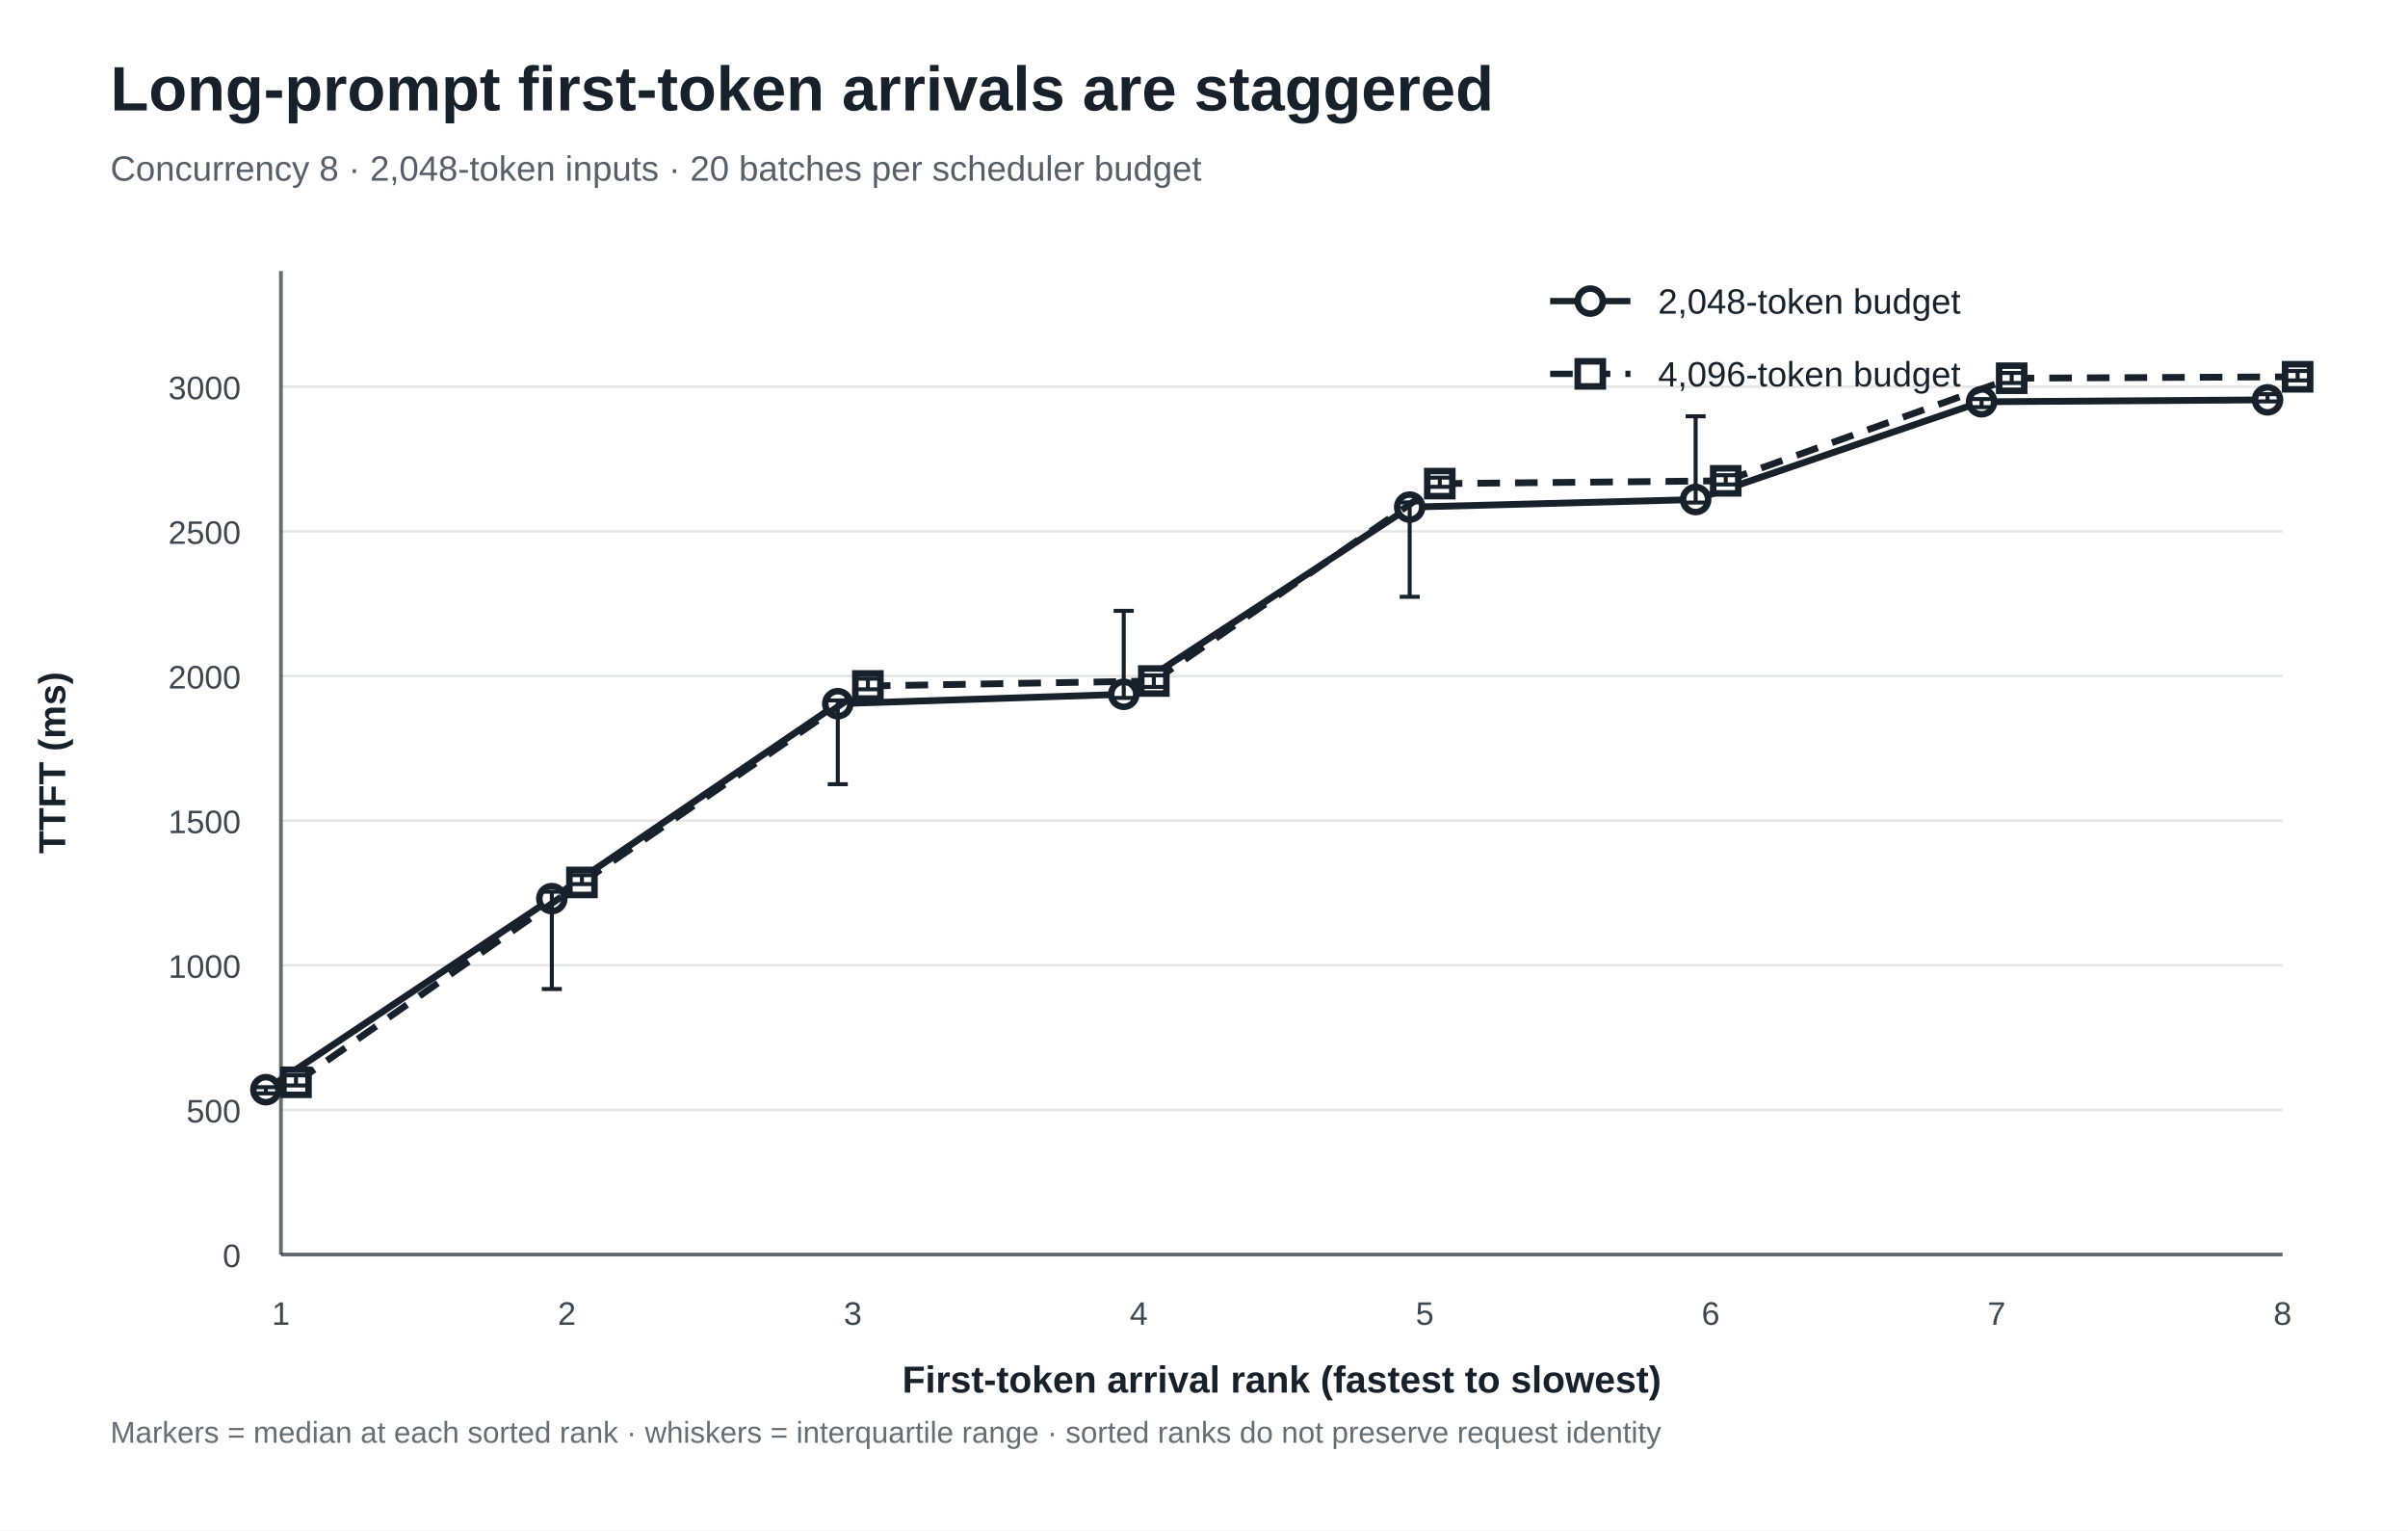
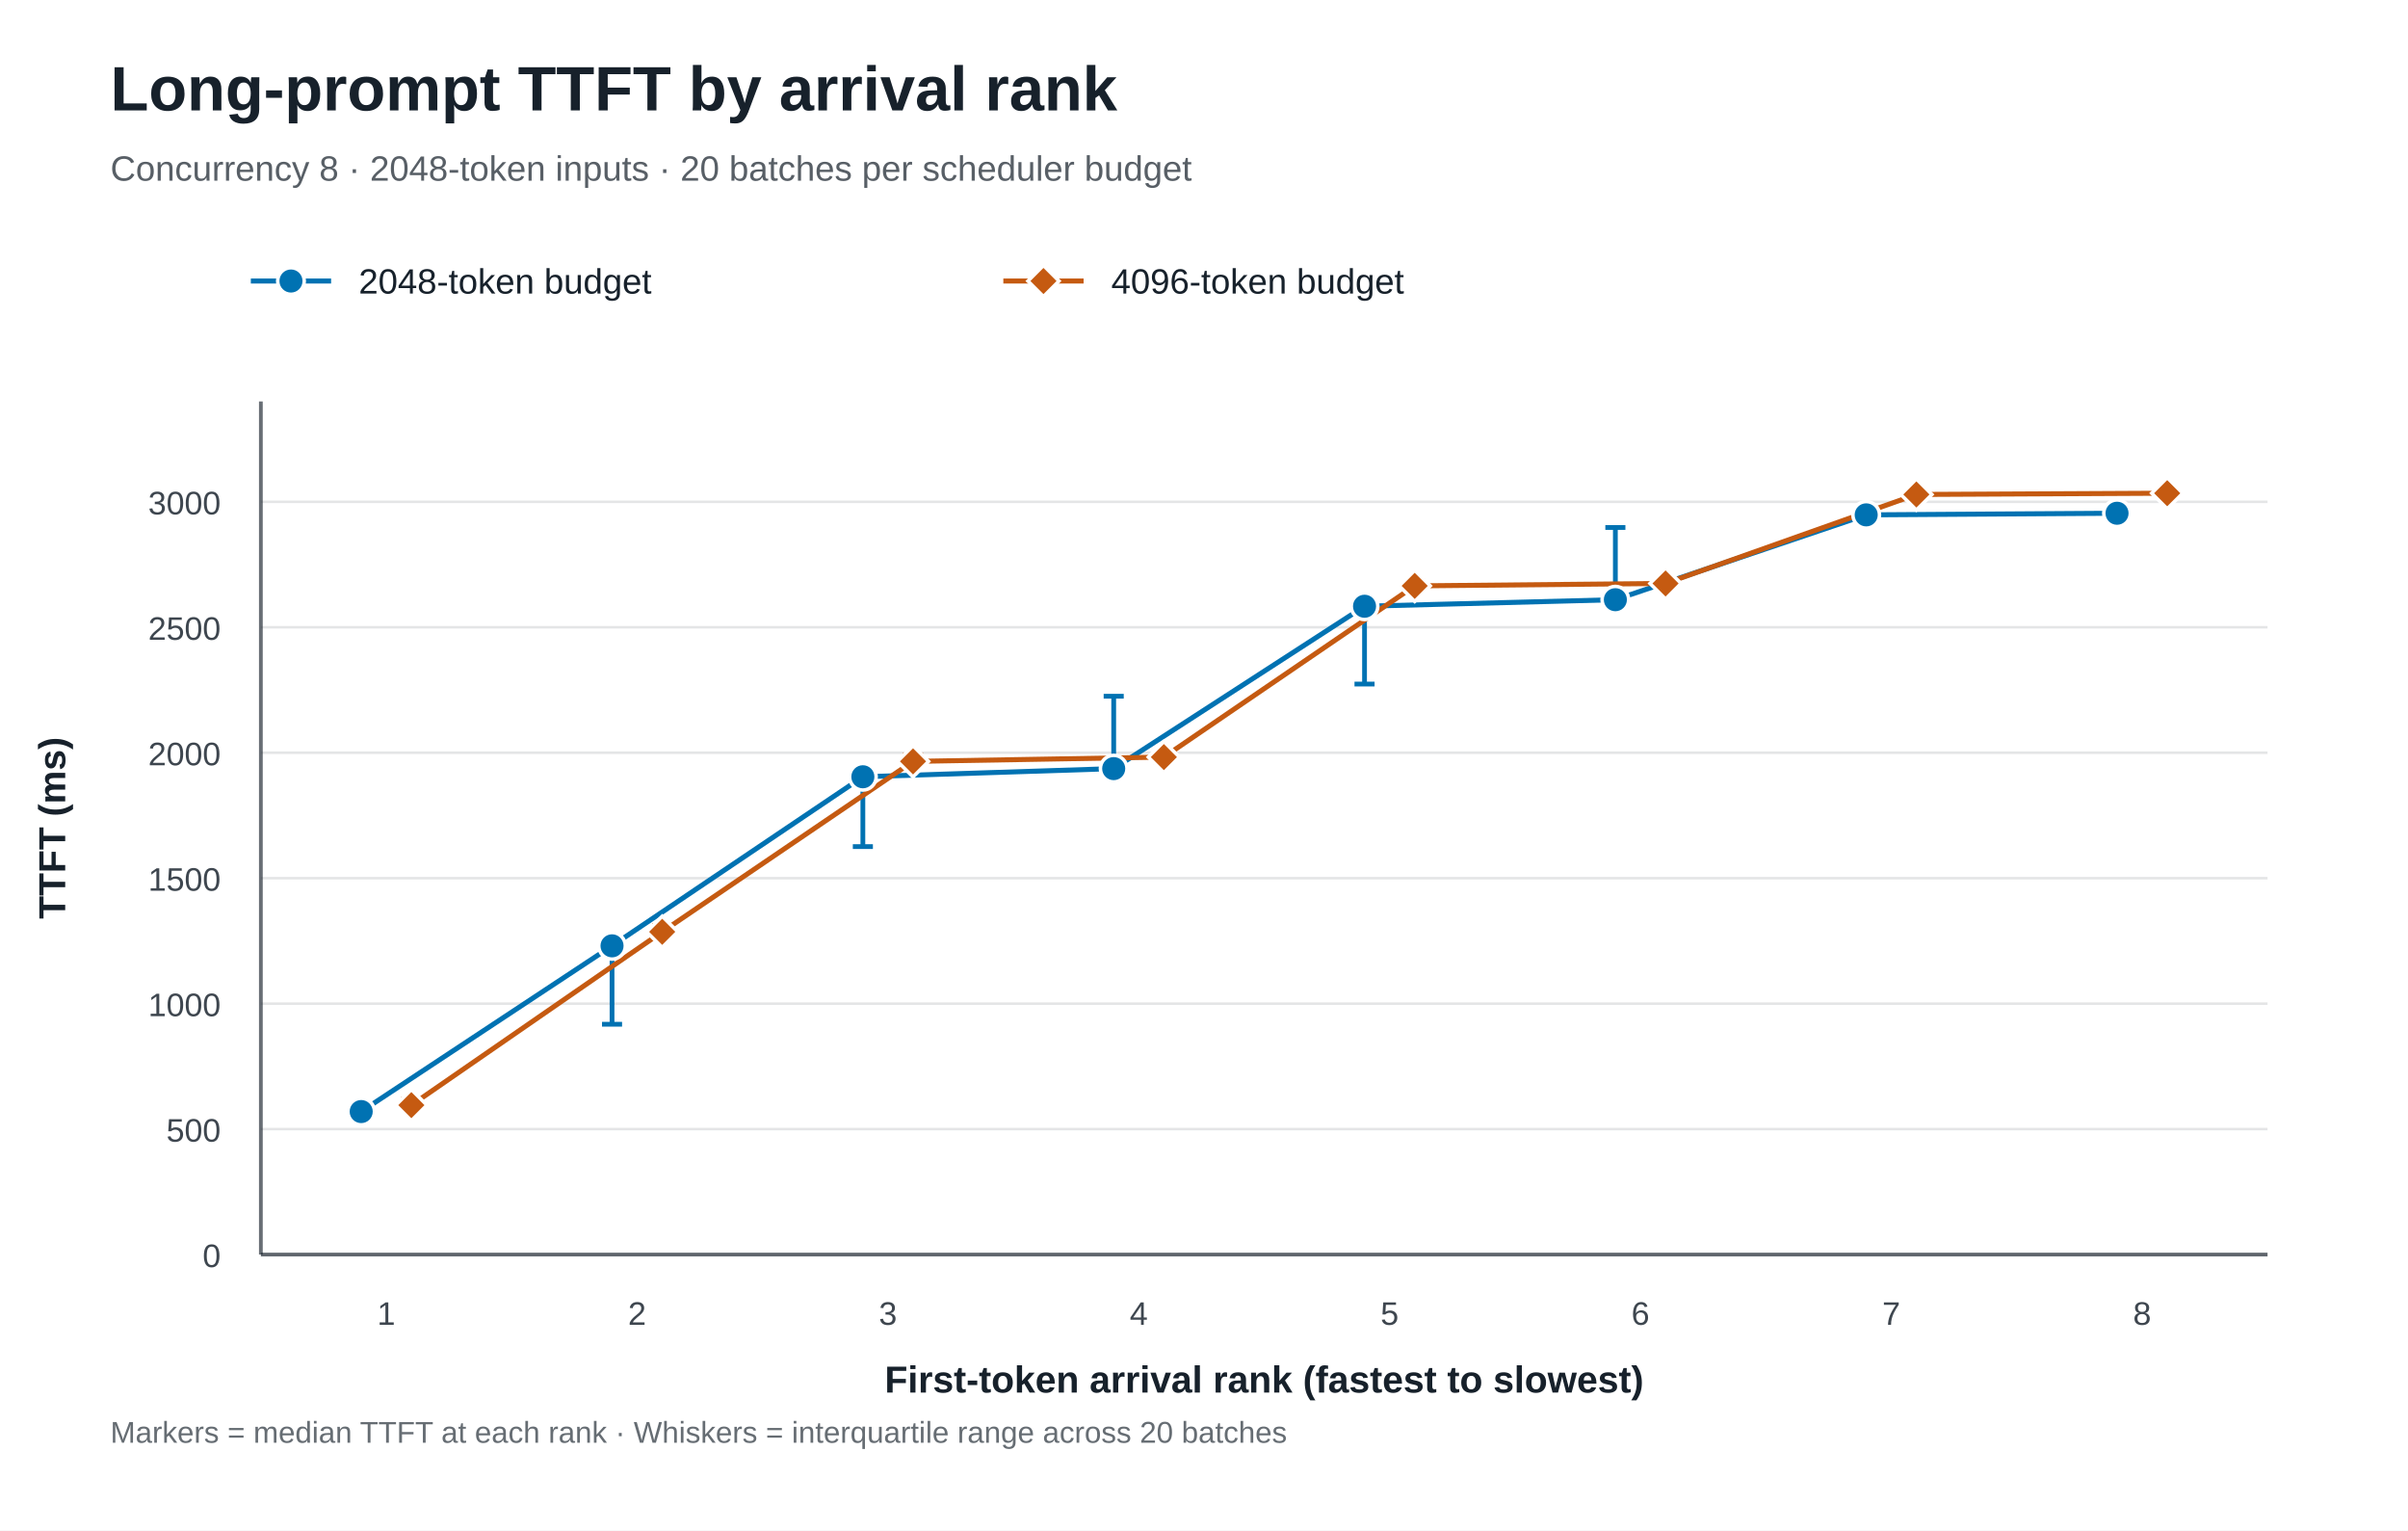
- <svg xmlns="http://www.w3.org/2000/svg" width="960" height="610" viewBox="0 0 960 610" role="img" aria-label="Long-prompt first-token arrivals are staggered" style="color:#17212b">
-   <rect x="0" y="0" width="100%" height="100%" fill="#ffffff" />
-   <style>text{font-family:Arial,Helvetica,sans-serif;fill:currentColor}.title{font-size:25px;font-weight:700}.subtitle{font-size:14px;opacity:.72}.footnote{font-size:12px;opacity:.66}.tick{font-size:13px;opacity:.83}.axislabel{font-size:15px;font-weight:600}.legend{font-size:14px}.value{font-size:14px;font-weight:600}</style>
-   <text x="44.00" y="44.00" class="title">Long-prompt first-token arrivals are staggered</text>
-   <text x="44.00" y="72.00" class="subtitle">Concurrency 8 · 2,048-token inputs · 20 batches per scheduler budget</text>
-   <text x="44.00" y="575.00" class="footnote">Markers = median at each sorted rank · whiskers = interquartile range · sorted ranks do not preserve request identity</text>
-   <line x1="112.00" y1="500.00" x2="910.00" y2="500.00" stroke="currentColor" fill="none" stroke-width="1" opacity="0.12" />
-   <text x="96.00" y="505.00" class="tick" text-anchor="end">0</text>
-   <line x1="112.00" y1="442.35" x2="910.00" y2="442.35" stroke="currentColor" fill="none" stroke-width="1" opacity="0.12" />
-   <text x="96.00" y="447.35" class="tick" text-anchor="end">500</text>
-   <line x1="112.00" y1="384.71" x2="910.00" y2="384.71" stroke="currentColor" fill="none" stroke-width="1" opacity="0.12" />
-   <text x="96.00" y="389.71" class="tick" text-anchor="end">1000</text>
-   <line x1="112.00" y1="327.06" x2="910.00" y2="327.06" stroke="currentColor" fill="none" stroke-width="1" opacity="0.12" />
-   <text x="96.00" y="332.06" class="tick" text-anchor="end">1500</text>
-   <line x1="112.00" y1="269.41" x2="910.00" y2="269.41" stroke="currentColor" fill="none" stroke-width="1" opacity="0.12" />
-   <text x="96.00" y="274.41" class="tick" text-anchor="end">2000</text>
-   <line x1="112.00" y1="211.76" x2="910.00" y2="211.76" stroke="currentColor" fill="none" stroke-width="1" opacity="0.12" />
-   <text x="96.00" y="216.76" class="tick" text-anchor="end">2500</text>
-   <line x1="112.00" y1="154.12" x2="910.00" y2="154.12" stroke="currentColor" fill="none" stroke-width="1" opacity="0.12" />
-   <text x="96.00" y="159.12" class="tick" text-anchor="end">3000</text>
-   <line x1="112.00" y1="108.00" x2="112.00" y2="500.00" stroke="currentColor" fill="none" stroke-width="1.5" opacity="0.65" />
-   <line x1="112.00" y1="500.00" x2="910.00" y2="500.00" stroke="currentColor" fill="none" stroke-width="1.5" opacity="0.65" />
-   <text x="112.00" y="528.00" class="tick" text-anchor="middle">1</text>
-   <text x="226.00" y="528.00" class="tick" text-anchor="middle">2</text>
-   <text x="340.00" y="528.00" class="tick" text-anchor="middle">3</text>
+ <svg xmlns="http://www.w3.org/2000/svg" width="960" height="610" viewBox="0 0 960 610" role="img" aria-label="Long-prompt TTFT by arrival rank">
+   <rect width="100%" height="100%" fill="#ffffff" />
+   <style>text{font-family:Arial,Helvetica,sans-serif;fill:#17212b}.title{font-size:25px;font-weight:700}.subtitle{font-size:14px;opacity:.72}.footnote{font-size:12px;opacity:.66}.tick{font-size:13px;opacity:.83}.axislabel{font-size:15px;font-weight:600}.legend{font-size:14px}.value{font-size:14px;font-weight:600}</style>
+   <text x="44.00" y="44.00" class="title">Long-prompt TTFT by arrival rank</text>
+   <text x="44.00" y="72.00" class="subtitle">Concurrency 8 · 2048-token inputs · 20 batches per scheduler budget</text>
+   <text x="44.00" y="575.00" class="footnote">Markers = median TTFT at each rank · Whiskers = interquartile range across 20 batches</text>
+   <line x1="104.00" y1="500.00" x2="904.00" y2="500.00" stroke="#17212b" stroke-width="1" opacity="0.12" />
+   <text x="88.00" y="505.00" class="tick" text-anchor="end">0</text>
+   <line x1="104.00" y1="450.00" x2="904.00" y2="450.00" stroke="#17212b" stroke-width="1" opacity="0.12" />
+   <text x="88.00" y="455.00" class="tick" text-anchor="end">500</text>
+   <line x1="104.00" y1="400.00" x2="904.00" y2="400.00" stroke="#17212b" stroke-width="1" opacity="0.12" />
+   <text x="88.00" y="405.00" class="tick" text-anchor="end">1000</text>
+   <line x1="104.00" y1="350.00" x2="904.00" y2="350.00" stroke="#17212b" stroke-width="1" opacity="0.12" />
+   <text x="88.00" y="355.00" class="tick" text-anchor="end">1500</text>
+   <line x1="104.00" y1="300.00" x2="904.00" y2="300.00" stroke="#17212b" stroke-width="1" opacity="0.12" />
+   <text x="88.00" y="305.00" class="tick" text-anchor="end">2000</text>
+   <line x1="104.00" y1="250.00" x2="904.00" y2="250.00" stroke="#17212b" stroke-width="1" opacity="0.12" />
+   <text x="88.00" y="255.00" class="tick" text-anchor="end">2500</text>
+   <line x1="104.00" y1="200.00" x2="904.00" y2="200.00" stroke="#17212b" stroke-width="1" opacity="0.12" />
+   <text x="88.00" y="205.00" class="tick" text-anchor="end">3000</text>
+   <line x1="104.00" y1="160.00" x2="104.00" y2="500.00" stroke="#17212b" stroke-width="1.5" opacity="0.65" />
+   <line x1="104.00" y1="500.00" x2="904.00" y2="500.00" stroke="#17212b" stroke-width="1.5" opacity="0.65" />
+   <text x="154.00" y="528.00" class="tick" text-anchor="middle">1</text>
+   <text x="254.00" y="528.00" class="tick" text-anchor="middle">2</text>
+   <text x="354.00" y="528.00" class="tick" text-anchor="middle">3</text>
  <text x="454.00" y="528.00" class="tick" text-anchor="middle">4</text>
-   <text x="568.00" y="528.00" class="tick" text-anchor="middle">5</text>
-   <text x="682.00" y="528.00" class="tick" text-anchor="middle">6</text>
-   <text x="796.00" y="528.00" class="tick" text-anchor="middle">7</text>
-   <text x="910.00" y="528.00" class="tick" text-anchor="middle">8</text>
-   <text x="511.00" y="555.00" class="axislabel" text-anchor="middle">First-token arrival rank (fastest to slowest)</text>
-   <text x="26.00" y="304.00" class="axislabel" text-anchor="middle" transform="rotate(-90 26.00 304.00)">TTFT (ms)</text>
-   <line x1="106.00" y1="434.29" x2="220.00" y2="358.14" stroke="currentColor" fill="none" stroke-width="2.7" opacity="1" />
-   <line x1="220.00" y1="358.14" x2="334.00" y2="280.46" stroke="currentColor" fill="none" stroke-width="2.7" opacity="1" />
-   <line x1="334.00" y1="280.46" x2="448.00" y2="276.71" stroke="currentColor" fill="none" stroke-width="2.7" opacity="1" />
-   <line x1="448.00" y1="276.71" x2="562.00" y2="202.11" stroke="currentColor" fill="none" stroke-width="2.7" opacity="1" />
-   <line x1="562.00" y1="202.11" x2="676.00" y2="199.09" stroke="currentColor" fill="none" stroke-width="2.7" opacity="1" />
-   <line x1="676.00" y1="199.09" x2="790.00" y2="160.12" stroke="currentColor" fill="none" stroke-width="2.7" opacity="1" />
-   <line x1="790.00" y1="160.12" x2="904.00" y2="159.36" stroke="currentColor" fill="none" stroke-width="2.7" opacity="1" />
-   <circle cx="106.00" cy="434.29" r="5" fill="white" stroke="currentColor" stroke-width="2.6" />
-   <circle cx="220.00" cy="358.14" r="5" fill="white" stroke="currentColor" stroke-width="2.6" />
-   <circle cx="334.00" cy="280.46" r="5" fill="white" stroke="currentColor" stroke-width="2.6" />
-   <circle cx="448.00" cy="276.71" r="5" fill="white" stroke="currentColor" stroke-width="2.6" />
-   <circle cx="562.00" cy="202.11" r="5" fill="white" stroke="currentColor" stroke-width="2.6" />
-   <circle cx="676.00" cy="199.09" r="5" fill="white" stroke="currentColor" stroke-width="2.6" />
-   <circle cx="790.00" cy="160.12" r="5" fill="white" stroke="currentColor" stroke-width="2.6" />
-   <circle cx="904.00" cy="159.36" r="5" fill="white" stroke="currentColor" stroke-width="2.6" />
-   <line x1="106.00" y1="435.77" x2="106.00" y2="433.30" stroke="currentColor" fill="none" stroke-width="1.6" opacity="1" />
-   <line x1="102.00" y1="435.77" x2="110.00" y2="435.77" stroke="currentColor" fill="none" stroke-width="1.6" opacity="1" />
-   <line x1="102.00" y1="433.30" x2="110.00" y2="433.30" stroke="currentColor" fill="none" stroke-width="1.6" opacity="1" />
-   <line x1="220.00" y1="394.17" x2="220.00" y2="355.39" stroke="currentColor" fill="none" stroke-width="1.6" opacity="1" />
-   <line x1="216.00" y1="394.17" x2="224.00" y2="394.17" stroke="currentColor" fill="none" stroke-width="1.6" opacity="1" />
-   <line x1="216.00" y1="355.39" x2="224.00" y2="355.39" stroke="currentColor" fill="none" stroke-width="1.6" opacity="1" />
-   <line x1="334.00" y1="312.54" x2="334.00" y2="279.15" stroke="currentColor" fill="none" stroke-width="1.6" opacity="1" />
-   <line x1="330.00" y1="312.54" x2="338.00" y2="312.54" stroke="currentColor" fill="none" stroke-width="1.6" opacity="1" />
-   <line x1="330.00" y1="279.15" x2="338.00" y2="279.15" stroke="currentColor" fill="none" stroke-width="1.6" opacity="1" />
-   <line x1="448.00" y1="278.16" x2="448.00" y2="243.45" stroke="currentColor" fill="none" stroke-width="1.6" opacity="1" />
-   <line x1="444.00" y1="278.16" x2="452.00" y2="278.16" stroke="currentColor" fill="none" stroke-width="1.6" opacity="1" />
-   <line x1="444.00" y1="243.45" x2="452.00" y2="243.45" stroke="currentColor" fill="none" stroke-width="1.6" opacity="1" />
-   <line x1="562.00" y1="237.86" x2="562.00" y2="200.23" stroke="currentColor" fill="none" stroke-width="1.6" opacity="1" />
-   <line x1="558.00" y1="237.86" x2="566.00" y2="237.86" stroke="currentColor" fill="none" stroke-width="1.6" opacity="1" />
-   <line x1="558.00" y1="200.23" x2="566.00" y2="200.23" stroke="currentColor" fill="none" stroke-width="1.6" opacity="1" />
-   <line x1="676.00" y1="200.29" x2="676.00" y2="165.91" stroke="currentColor" fill="none" stroke-width="1.6" opacity="1" />
-   <line x1="672.00" y1="200.29" x2="680.00" y2="200.29" stroke="currentColor" fill="none" stroke-width="1.6" opacity="1" />
-   <line x1="672.00" y1="165.91" x2="680.00" y2="165.91" stroke="currentColor" fill="none" stroke-width="1.6" opacity="1" />
-   <line x1="790.00" y1="162.27" x2="790.00" y2="159.04" stroke="currentColor" fill="none" stroke-width="1.6" opacity="1" />
-   <line x1="786.00" y1="162.27" x2="794.00" y2="162.27" stroke="currentColor" fill="none" stroke-width="1.6" opacity="1" />
-   <line x1="786.00" y1="159.04" x2="794.00" y2="159.04" stroke="currentColor" fill="none" stroke-width="1.6" opacity="1" />
-   <line x1="904.00" y1="159.98" x2="904.00" y2="157.10" stroke="currentColor" fill="none" stroke-width="1.6" opacity="1" />
-   <line x1="900.00" y1="159.98" x2="908.00" y2="159.98" stroke="currentColor" fill="none" stroke-width="1.6" opacity="1" />
-   <line x1="900.00" y1="157.10" x2="908.00" y2="157.10" stroke="currentColor" fill="none" stroke-width="1.6" opacity="1" />
-   <line x1="118.00" y1="431.34" x2="232.00" y2="351.69" stroke="currentColor" fill="none" stroke-width="2.7" opacity="1" stroke-dasharray="9 6" />
-   <line x1="232.00" y1="351.69" x2="346.00" y2="273.39" stroke="currentColor" fill="none" stroke-width="2.7" opacity="1" stroke-dasharray="9 6" />
-   <line x1="346.00" y1="273.39" x2="460.00" y2="271.41" stroke="currentColor" fill="none" stroke-width="2.7" opacity="1" stroke-dasharray="9 6" />
-   <line x1="460.00" y1="271.41" x2="574.00" y2="192.74" stroke="currentColor" fill="none" stroke-width="2.7" opacity="1" stroke-dasharray="9 6" />
-   <line x1="574.00" y1="192.74" x2="688.00" y2="191.63" stroke="currentColor" fill="none" stroke-width="2.7" opacity="1" stroke-dasharray="9 6" />
-   <line x1="688.00" y1="191.63" x2="802.00" y2="150.74" stroke="currentColor" fill="none" stroke-width="2.7" opacity="1" stroke-dasharray="9 6" />
-   <line x1="802.00" y1="150.74" x2="916.00" y2="150.17" stroke="currentColor" fill="none" stroke-width="2.7" opacity="1" stroke-dasharray="9 6" />
-   <rect x="113.00" y="426.34" width="10" height="10" fill="white" stroke="currentColor" stroke-width="2.6" />
-   <rect x="227.00" y="346.69" width="10" height="10" fill="white" stroke="currentColor" stroke-width="2.6" />
-   <rect x="341.00" y="268.39" width="10" height="10" fill="white" stroke="currentColor" stroke-width="2.6" />
-   <rect x="455.00" y="266.41" width="10" height="10" fill="white" stroke="currentColor" stroke-width="2.6" />
-   <rect x="569.00" y="187.74" width="10" height="10" fill="white" stroke="currentColor" stroke-width="2.6" />
-   <rect x="683.00" y="186.63" width="10" height="10" fill="white" stroke="currentColor" stroke-width="2.6" />
-   <rect x="797.00" y="145.74" width="10" height="10" fill="white" stroke="currentColor" stroke-width="2.6" />
-   <rect x="911.00" y="145.17" width="10" height="10" fill="white" stroke="currentColor" stroke-width="2.6" />
-   <line x1="118.00" y1="432.61" x2="118.00" y2="428.58" stroke="currentColor" fill="none" stroke-width="1.6" opacity="1" />
-   <line x1="114.00" y1="432.61" x2="122.00" y2="432.61" stroke="currentColor" fill="none" stroke-width="1.6" opacity="1" />
-   <line x1="114.00" y1="428.58" x2="122.00" y2="428.58" stroke="currentColor" fill="none" stroke-width="1.6" opacity="1" />
-   <line x1="232.00" y1="352.36" x2="232.00" y2="348.78" stroke="currentColor" fill="none" stroke-width="1.6" opacity="1" />
-   <line x1="228.00" y1="352.36" x2="236.00" y2="352.36" stroke="currentColor" fill="none" stroke-width="1.6" opacity="1" />
-   <line x1="228.00" y1="348.78" x2="236.00" y2="348.78" stroke="currentColor" fill="none" stroke-width="1.6" opacity="1" />
-   <line x1="346.00" y1="274.72" x2="346.00" y2="270.47" stroke="currentColor" fill="none" stroke-width="1.6" opacity="1" />
-   <line x1="342.00" y1="274.72" x2="350.00" y2="274.72" stroke="currentColor" fill="none" stroke-width="1.6" opacity="1" />
-   <line x1="342.00" y1="270.47" x2="350.00" y2="270.47" stroke="currentColor" fill="none" stroke-width="1.6" opacity="1" />
-   <line x1="460.00" y1="273.77" x2="460.00" y2="269.17" stroke="currentColor" fill="none" stroke-width="1.6" opacity="1" />
-   <line x1="456.00" y1="273.77" x2="464.00" y2="273.77" stroke="currentColor" fill="none" stroke-width="1.6" opacity="1" />
-   <line x1="456.00" y1="269.17" x2="464.00" y2="269.17" stroke="currentColor" fill="none" stroke-width="1.6" opacity="1" />
-   <line x1="574.00" y1="194.03" x2="574.00" y2="190.36" stroke="currentColor" fill="none" stroke-width="1.6" opacity="1" />
-   <line x1="570.00" y1="194.03" x2="578.00" y2="194.03" stroke="currentColor" fill="none" stroke-width="1.6" opacity="1" />
-   <line x1="570.00" y1="190.36" x2="578.00" y2="190.36" stroke="currentColor" fill="none" stroke-width="1.6" opacity="1" />
-   <line x1="688.00" y1="193.08" x2="688.00" y2="189.39" stroke="currentColor" fill="none" stroke-width="1.6" opacity="1" />
-   <line x1="684.00" y1="193.08" x2="692.00" y2="193.08" stroke="currentColor" fill="none" stroke-width="1.6" opacity="1" />
-   <line x1="684.00" y1="189.39" x2="692.00" y2="189.39" stroke="currentColor" fill="none" stroke-width="1.6" opacity="1" />
-   <line x1="802.00" y1="152.63" x2="802.00" y2="148.62" stroke="currentColor" fill="none" stroke-width="1.6" opacity="1" />
-   <line x1="798.00" y1="152.63" x2="806.00" y2="152.63" stroke="currentColor" fill="none" stroke-width="1.6" opacity="1" />
-   <line x1="798.00" y1="148.62" x2="806.00" y2="148.62" stroke="currentColor" fill="none" stroke-width="1.6" opacity="1" />
-   <line x1="916.00" y1="151.61" x2="916.00" y2="147.85" stroke="currentColor" fill="none" stroke-width="1.6" opacity="1" />
-   <line x1="912.00" y1="151.61" x2="920.00" y2="151.61" stroke="currentColor" fill="none" stroke-width="1.6" opacity="1" />
-   <line x1="912.00" y1="147.85" x2="920.00" y2="147.85" stroke="currentColor" fill="none" stroke-width="1.6" opacity="1" />
-   <line x1="618.00" y1="120.00" x2="650.00" y2="120.00" stroke="currentColor" fill="none" stroke-width="2.5" opacity="1" />
-   <circle cx="634.00" cy="120.00" r="5" fill="white" stroke="currentColor" stroke-width="2.6" />
-   <text x="661.00" y="125.00" class="legend">2,048-token budget</text>
-   <line x1="618.00" y1="149.00" x2="650.00" y2="149.00" stroke="currentColor" fill="none" stroke-width="2.5" opacity="1" stroke-dasharray="9 6" />
-   <rect x="629.00" y="144.00" width="10" height="10" fill="white" stroke="currentColor" stroke-width="2.6" />
-   <text x="661.00" y="154.00" class="legend">4,096-token budget</text>
+   <text x="554.00" y="528.00" class="tick" text-anchor="middle">5</text>
+   <text x="654.00" y="528.00" class="tick" text-anchor="middle">6</text>
+   <text x="754.00" y="528.00" class="tick" text-anchor="middle">7</text>
+   <text x="854.00" y="528.00" class="tick" text-anchor="middle">8</text>
+   <text x="504.00" y="555.00" class="axislabel" text-anchor="middle">First-token arrival rank (fastest to slowest)</text>
+   <text x="26.00" y="330.00" class="axislabel" text-anchor="middle" transform="rotate(-90 26.00 330.00)">TTFT (ms)</text>
+   <line x1="144.00" y1="444.29" x2="144.00" y2="442.15" stroke="#0072B2" stroke-width="1.9" opacity="1" />
+   <line x1="140.00" y1="444.29" x2="148.00" y2="444.29" stroke="#0072B2" stroke-width="1.9" opacity="1" />
+   <line x1="140.00" y1="442.15" x2="148.00" y2="442.15" stroke="#0072B2" stroke-width="1.9" opacity="1" />
+   <line x1="244.00" y1="408.21" x2="244.00" y2="374.57" stroke="#0072B2" stroke-width="1.9" opacity="1" />
+   <line x1="240.00" y1="408.21" x2="248.00" y2="408.21" stroke="#0072B2" stroke-width="1.9" opacity="1" />
+   <line x1="240.00" y1="374.57" x2="248.00" y2="374.57" stroke="#0072B2" stroke-width="1.9" opacity="1" />
+   <line x1="344.00" y1="337.41" x2="344.00" y2="308.45" stroke="#0072B2" stroke-width="1.9" opacity="1" />
+   <line x1="340.00" y1="337.41" x2="348.00" y2="337.41" stroke="#0072B2" stroke-width="1.9" opacity="1" />
+   <line x1="340.00" y1="308.45" x2="348.00" y2="308.45" stroke="#0072B2" stroke-width="1.9" opacity="1" />
+   <line x1="444.00" y1="307.59" x2="444.00" y2="277.48" stroke="#0072B2" stroke-width="1.9" opacity="1" />
+   <line x1="440.00" y1="307.59" x2="448.00" y2="307.59" stroke="#0072B2" stroke-width="1.9" opacity="1" />
+   <line x1="440.00" y1="277.48" x2="448.00" y2="277.48" stroke="#0072B2" stroke-width="1.9" opacity="1" />
+   <line x1="544.00" y1="272.63" x2="544.00" y2="240.00" stroke="#0072B2" stroke-width="1.9" opacity="1" />
+   <line x1="540.00" y1="272.63" x2="548.00" y2="272.63" stroke="#0072B2" stroke-width="1.9" opacity="1" />
+   <line x1="540.00" y1="240.00" x2="548.00" y2="240.00" stroke="#0072B2" stroke-width="1.9" opacity="1" />
+   <line x1="644.00" y1="240.05" x2="644.00" y2="210.23" stroke="#0072B2" stroke-width="1.9" opacity="1" />
+   <line x1="640.00" y1="240.05" x2="648.00" y2="240.05" stroke="#0072B2" stroke-width="1.9" opacity="1" />
+   <line x1="640.00" y1="210.23" x2="648.00" y2="210.23" stroke="#0072B2" stroke-width="1.9" opacity="1" />
+   <line x1="744.00" y1="207.07" x2="744.00" y2="204.27" stroke="#0072B2" stroke-width="1.9" opacity="1" />
+   <line x1="740.00" y1="207.07" x2="748.00" y2="207.07" stroke="#0072B2" stroke-width="1.9" opacity="1" />
+   <line x1="740.00" y1="204.27" x2="748.00" y2="204.27" stroke="#0072B2" stroke-width="1.9" opacity="1" />
+   <line x1="844.00" y1="205.08" x2="844.00" y2="202.58" stroke="#0072B2" stroke-width="1.9" opacity="1" />
+   <line x1="840.00" y1="205.08" x2="848.00" y2="205.08" stroke="#0072B2" stroke-width="1.9" opacity="1" />
+   <line x1="840.00" y1="202.58" x2="848.00" y2="202.58" stroke="#0072B2" stroke-width="1.9" opacity="1" />
+   <polyline points="144.00,443.01 244.00,376.96 344.00,309.58 444.00,306.33 544.00,241.62 644.00,239.01 744.00,205.20 844.00,204.55" fill="none" stroke="#0072B2" stroke-width="2" stroke-linecap="round" stroke-linejoin="round" />
+   <line x1="164.00" y1="441.55" x2="164.00" y2="438.05" stroke="#C55A11" stroke-width="1.9" opacity="1" />
+   <line x1="160.00" y1="441.55" x2="168.00" y2="441.55" stroke="#C55A11" stroke-width="1.9" opacity="1" />
+   <line x1="160.00" y1="438.05" x2="168.00" y2="438.05" stroke="#C55A11" stroke-width="1.9" opacity="1" />
+   <line x1="264.00" y1="371.95" x2="264.00" y2="368.84" stroke="#C55A11" stroke-width="1.9" opacity="1" />
+   <line x1="260.00" y1="371.95" x2="268.00" y2="371.95" stroke="#C55A11" stroke-width="1.9" opacity="1" />
+   <line x1="260.00" y1="368.84" x2="268.00" y2="368.84" stroke="#C55A11" stroke-width="1.9" opacity="1" />
+   <line x1="364.00" y1="304.60" x2="364.00" y2="300.92" stroke="#C55A11" stroke-width="1.9" opacity="1" />
+   <line x1="360.00" y1="304.60" x2="368.00" y2="304.60" stroke="#C55A11" stroke-width="1.9" opacity="1" />
+   <line x1="360.00" y1="300.92" x2="368.00" y2="300.92" stroke="#C55A11" stroke-width="1.9" opacity="1" />
+   <line x1="464.00" y1="303.78" x2="464.00" y2="299.79" stroke="#C55A11" stroke-width="1.9" opacity="1" />
+   <line x1="460.00" y1="303.78" x2="468.00" y2="303.78" stroke="#C55A11" stroke-width="1.9" opacity="1" />
+   <line x1="460.00" y1="299.79" x2="468.00" y2="299.79" stroke="#C55A11" stroke-width="1.9" opacity="1" />
+   <line x1="564.00" y1="234.61" x2="564.00" y2="231.44" stroke="#C55A11" stroke-width="1.9" opacity="1" />
+   <line x1="560.00" y1="234.61" x2="568.00" y2="234.61" stroke="#C55A11" stroke-width="1.9" opacity="1" />
+   <line x1="560.00" y1="231.44" x2="568.00" y2="231.44" stroke="#C55A11" stroke-width="1.9" opacity="1" />
+   <line x1="664.00" y1="233.79" x2="664.00" y2="230.60" stroke="#C55A11" stroke-width="1.9" opacity="1" />
+   <line x1="660.00" y1="233.79" x2="668.00" y2="233.79" stroke="#C55A11" stroke-width="1.9" opacity="1" />
+   <line x1="660.00" y1="230.60" x2="668.00" y2="230.60" stroke="#C55A11" stroke-width="1.9" opacity="1" />
+   <line x1="764.00" y1="198.71" x2="764.00" y2="195.23" stroke="#C55A11" stroke-width="1.9" opacity="1" />
+   <line x1="760.00" y1="198.71" x2="768.00" y2="198.71" stroke="#C55A11" stroke-width="1.9" opacity="1" />
+   <line x1="760.00" y1="195.23" x2="768.00" y2="195.23" stroke="#C55A11" stroke-width="1.9" opacity="1" />
+   <line x1="864.00" y1="197.82" x2="864.00" y2="194.56" stroke="#C55A11" stroke-width="1.9" opacity="1" />
+   <line x1="860.00" y1="197.82" x2="868.00" y2="197.82" stroke="#C55A11" stroke-width="1.9" opacity="1" />
+   <line x1="860.00" y1="194.56" x2="868.00" y2="194.56" stroke="#C55A11" stroke-width="1.9" opacity="1" />
+   <polyline points="164.00,440.45 264.00,371.37 364.00,303.45 464.00,301.74 564.00,233.50 664.00,232.53 764.00,197.07 864.00,196.57" fill="none" stroke="#C55A11" stroke-width="2" stroke-linecap="round" stroke-linejoin="round" />
+   <circle cx="144.00" cy="443.01" r="5.3" fill="#0072B2" stroke="white" stroke-width="1.4" />
+   <circle cx="244.00" cy="376.96" r="5.3" fill="#0072B2" stroke="white" stroke-width="1.4" />
+   <circle cx="344.00" cy="309.58" r="5.3" fill="#0072B2" stroke="white" stroke-width="1.4" />
+   <circle cx="444.00" cy="306.33" r="5.3" fill="#0072B2" stroke="white" stroke-width="1.4" />
+   <circle cx="544.00" cy="241.62" r="5.3" fill="#0072B2" stroke="white" stroke-width="1.4" />
+   <circle cx="644.00" cy="239.01" r="5.3" fill="#0072B2" stroke="white" stroke-width="1.4" />
+   <circle cx="744.00" cy="205.20" r="5.3" fill="#0072B2" stroke="white" stroke-width="1.4" />
+   <circle cx="844.00" cy="204.55" r="5.3" fill="#0072B2" stroke="white" stroke-width="1.4" />
+   <path d="M 164.00,434.25 L 170.20,440.45 L 164.00,446.65 L 157.80,440.45 Z" fill="#C55A11" stroke="white" stroke-width="1.4" />
+   <path d="M 264.00,365.17 L 270.20,371.37 L 264.00,377.57 L 257.80,371.37 Z" fill="#C55A11" stroke="white" stroke-width="1.4" />
+   <path d="M 364.00,297.25 L 370.20,303.45 L 364.00,309.65 L 357.80,303.45 Z" fill="#C55A11" stroke="white" stroke-width="1.4" />
+   <path d="M 464.00,295.54 L 470.20,301.74 L 464.00,307.94 L 457.80,301.74 Z" fill="#C55A11" stroke="white" stroke-width="1.4" />
+   <path d="M 564.00,227.30 L 570.20,233.50 L 564.00,239.70 L 557.80,233.50 Z" fill="#C55A11" stroke="white" stroke-width="1.4" />
+   <path d="M 664.00,226.33 L 670.20,232.53 L 664.00,238.73 L 657.80,232.53 Z" fill="#C55A11" stroke="white" stroke-width="1.4" />
+   <path d="M 764.00,190.87 L 770.20,197.07 L 764.00,203.27 L 757.80,197.07 Z" fill="#C55A11" stroke="white" stroke-width="1.4" />
+   <path d="M 864.00,190.37 L 870.20,196.57 L 864.00,202.77 L 857.80,196.57 Z" fill="#C55A11" stroke="white" stroke-width="1.4" />
+   <line x1="100.00" y1="112.00" x2="132.00" y2="112.00" stroke="#0072B2" stroke-width="2" opacity="1" />
+   <circle cx="116.00" cy="112.00" r="5.3" fill="#0072B2" stroke="white" stroke-width="1.4" />
+   <text x="143.00" y="117.00" class="legend">2048-token budget</text>
+   <line x1="400.00" y1="112.00" x2="432.00" y2="112.00" stroke="#C55A11" stroke-width="2" opacity="1" />
+   <path d="M 416.00,105.80 L 422.20,112.00 L 416.00,118.20 L 409.80,112.00 Z" fill="#C55A11" stroke="white" stroke-width="1.4" />
+   <text x="443.00" y="117.00" class="legend">4096-token budget</text>
</svg>
